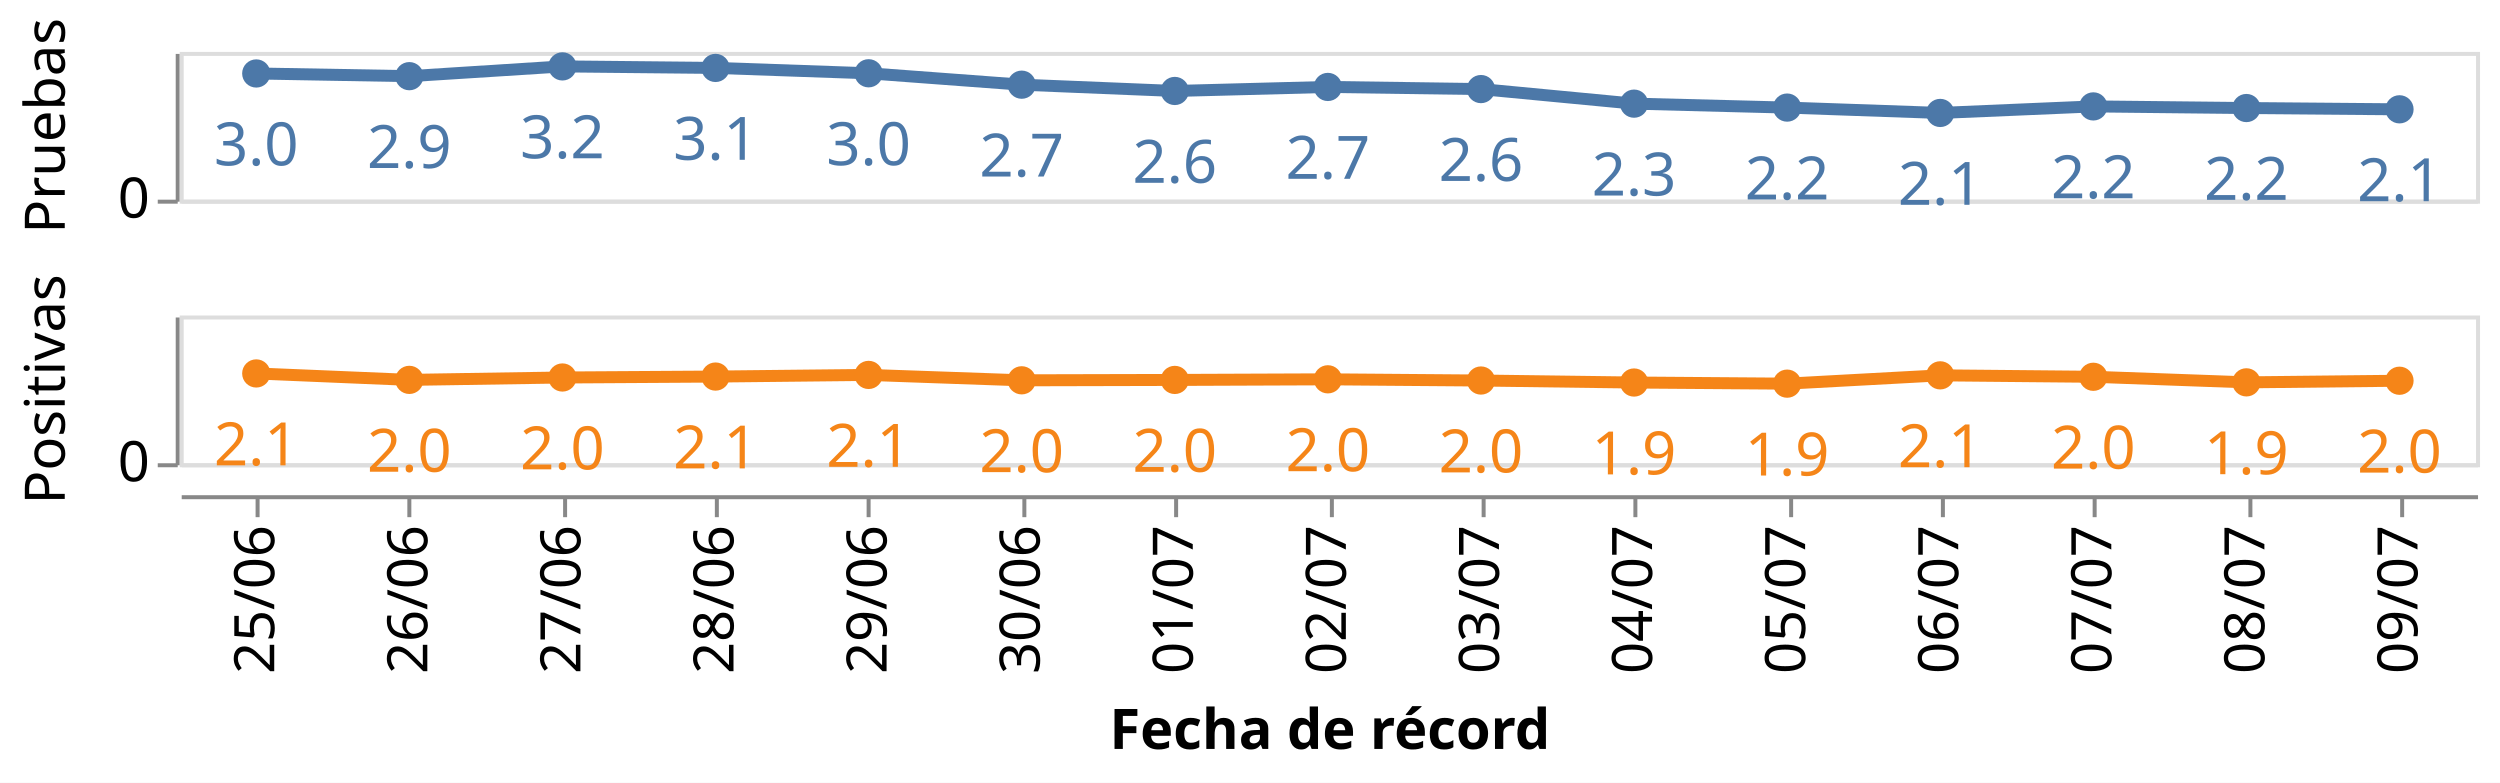
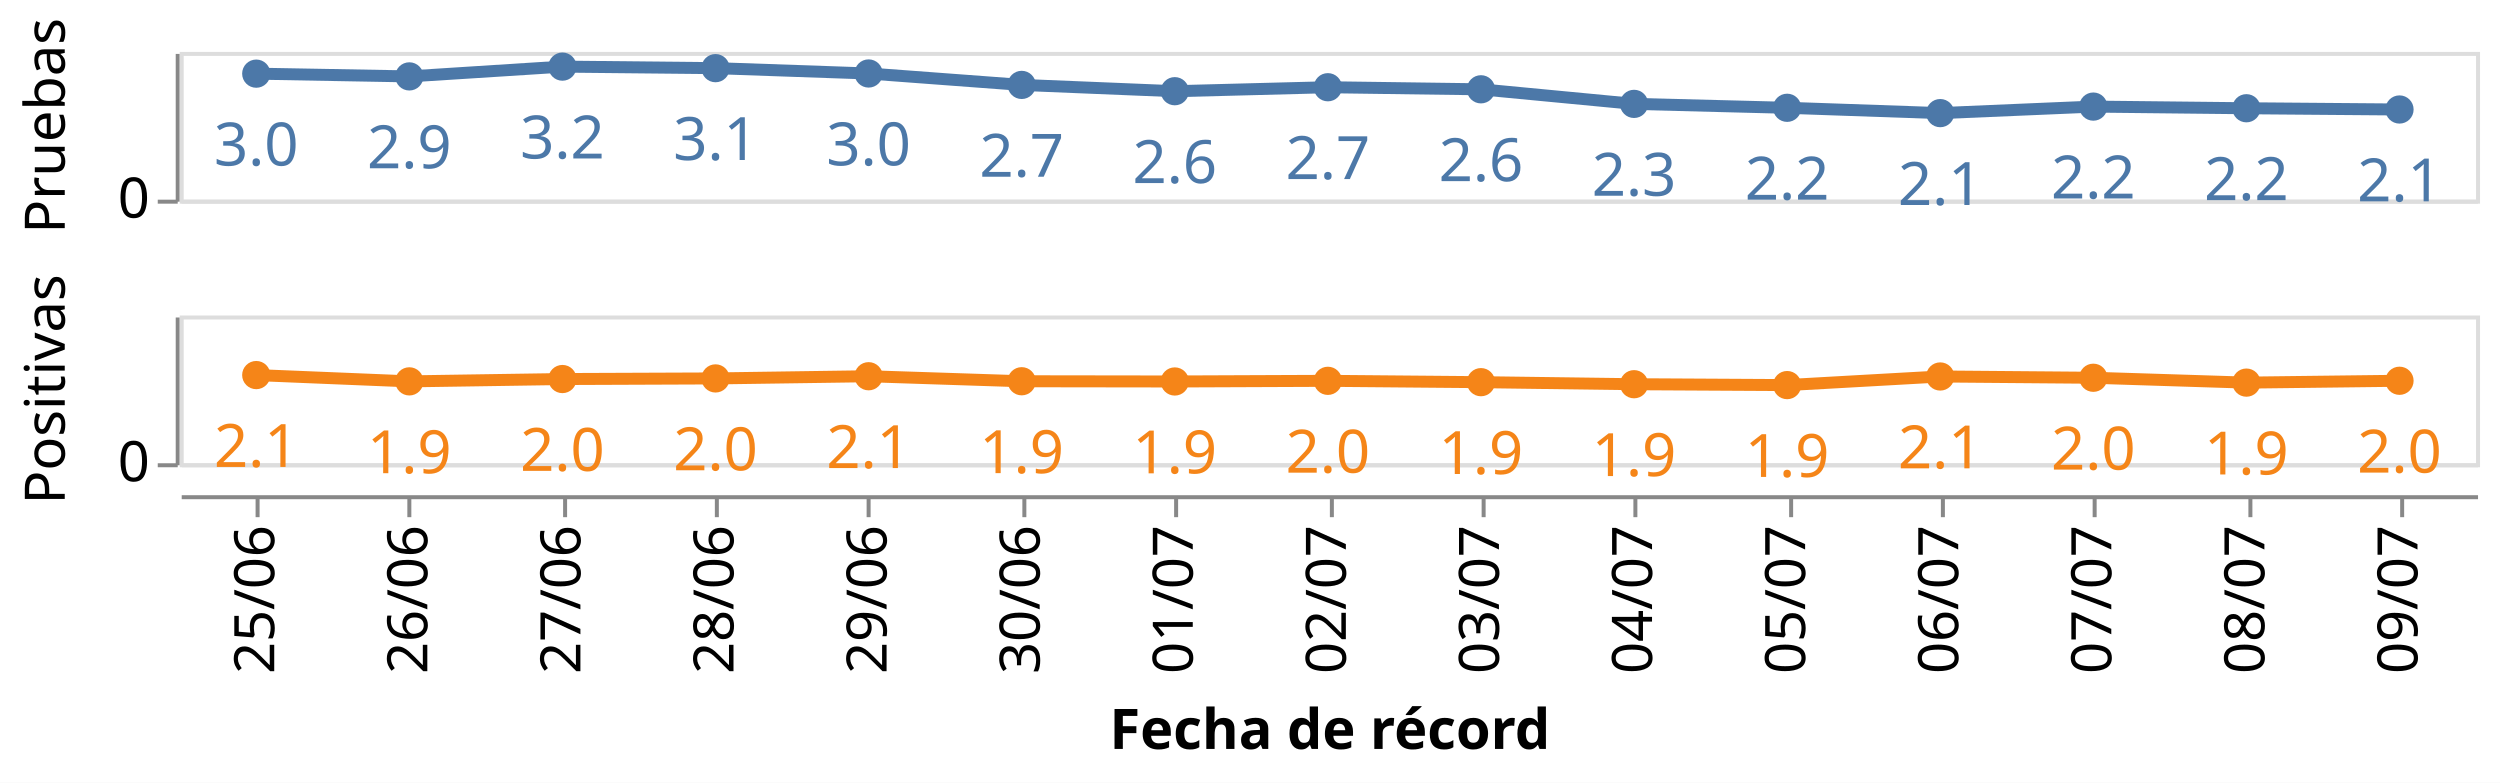
<svg xmlns="http://www.w3.org/2000/svg" class="marks" width="626" height="196" viewBox="0 0 626 196" version="1.1">
  <rect width="626" height="196" style="fill: white;" />
  <g transform="translate(45,13)">
    <g class="mark-group role-frame root">
      <g transform="translate(0,0)">
        <path class="background" d="M0,0h0v0h0Z" style="fill: none;" />
        <g>
          <g class="mark-group role-row-header row_header">
            <g transform="translate(-1,0)">
              <path class="background" d="M0,0h0v37h0Z" style="fill: none;" />
              <g>
                <g class="mark-group role-axis">
                  <g transform="translate(0.5,0.5)">
                    <path class="background" d="M0,0h0v0h0Z" style="pointer-events: none; fill: none;" />
                    <g>
                      <g class="mark-rule role-axis-tick" style="pointer-events: none;">
                        <line transform="translate(0,37)" x2="-5" y2="0" style="fill: none; stroke: #888; stroke-width: 1; opacity: 1;" />
                      </g>
                      <g class="mark-text role-axis-label" style="pointer-events: none;">
                        <text text-anchor="end" transform="translate(-7,41)" style="font-family: sans-serif; font-size: 14px; fill: #000; opacity: 1;">0</text>
                      </g>
                      <g class="mark-rule role-axis-domain" style="pointer-events: none;">
                        <line transform="translate(0,37)" x2="0" y2="-37" style="fill: none; stroke: #888; stroke-width: 1; opacity: 1;" />
                      </g>
                    </g>
                    <path class="foreground" d="" style="pointer-events: none; display: none; fill: none;" />
                  </g>
                </g>
                <g class="mark-group role-title">
                  <g transform="translate(-38.78613,18.5)">
                    <path class="background" d="M0,0h0v0h0Z" style="pointer-events: none; fill: none;" />
                    <g>
                      <g class="mark-text role-title-text" style="pointer-events: none;">
                        <text text-anchor="middle" transform="translate(0,0) rotate(-90) translate(0,11)" style="font-family: sans-serif; font-size: 14px; fill: #000; opacity: 1;">Pruebas</text>
                      </g>
                    </g>
                    <path class="foreground" d="" style="pointer-events: none; display: none; fill: none;" />
                  </g>
                </g>
              </g>
              <path class="foreground" d="" style="display: none; fill: none;" />
            </g>
            <g transform="translate(-1,66)">
              <path class="background" d="M0,0h0v37h0Z" style="fill: none;" />
              <g>
                <g class="mark-group role-axis">
                  <g transform="translate(0.5,0.5)">
                    <path class="background" d="M0,0h0v0h0Z" style="pointer-events: none; fill: none;" />
                    <g>
                      <g class="mark-rule role-axis-tick" style="pointer-events: none;">
                        <line transform="translate(0,37)" x2="-5" y2="0" style="fill: none; stroke: #888; stroke-width: 1; opacity: 1;" />
                      </g>
                      <g class="mark-text role-axis-label" style="pointer-events: none;">
                        <text text-anchor="end" transform="translate(-7,41)" style="font-family: sans-serif; font-size: 14px; fill: #000; opacity: 1;">0</text>
                      </g>
                      <g class="mark-rule role-axis-domain" style="pointer-events: none;">
                        <line transform="translate(0,37)" x2="0" y2="-37" style="fill: none; stroke: #888; stroke-width: 1; opacity: 1;" />
                      </g>
                    </g>
                    <path class="foreground" d="" style="pointer-events: none; display: none; fill: none;" />
                  </g>
                </g>
                <g class="mark-group role-title">
                  <g transform="translate(-38.78613,18.5)">
                    <path class="background" d="M0,0h0v0h0Z" style="pointer-events: none; fill: none;" />
                    <g>
                      <g class="mark-text role-title-text" style="pointer-events: none;">
                        <text text-anchor="middle" transform="translate(0,0) rotate(-90) translate(0,11)" style="font-family: sans-serif; font-size: 14px; fill: #000; opacity: 1;">Positivas</text>
                      </g>
                    </g>
                    <path class="foreground" d="" style="pointer-events: none; display: none; fill: none;" />
                  </g>
                </g>
              </g>
              <path class="foreground" d="" style="display: none; fill: none;" />
            </g>
          </g>
          <g class="mark-group role-column-footer column_footer">
            <g transform="translate(0,111)">
              <path class="background" d="M0,0h575v0h-575Z" style="fill: none;" />
              <g>
                <g class="mark-group role-axis">
                  <g transform="translate(0.5,0.5)">
                    <path class="background" d="M0,0h0v0h0Z" style="pointer-events: none; fill: none;" />
                    <g>
                      <g class="mark-rule role-axis-tick" style="pointer-events: none;">
                        <line transform="translate(19,0)" x2="0" y2="5" style="fill: none; stroke: #888; stroke-width: 1; opacity: 1;" />
                        <line transform="translate(57,0)" x2="0" y2="5" style="fill: none; stroke: #888; stroke-width: 1; opacity: 1;" />
                        <line transform="translate(96,0)" x2="0" y2="5" style="fill: none; stroke: #888; stroke-width: 1; opacity: 1;" />
                        <line transform="translate(134,0)" x2="0" y2="5" style="fill: none; stroke: #888; stroke-width: 1; opacity: 1;" />
                        <line transform="translate(172,0)" x2="0" y2="5" style="fill: none; stroke: #888; stroke-width: 1; opacity: 1;" />
                        <line transform="translate(211,0)" x2="0" y2="5" style="fill: none; stroke: #888; stroke-width: 1; opacity: 1;" />
                        <line transform="translate(249,0)" x2="0" y2="5" style="fill: none; stroke: #888; stroke-width: 1; opacity: 1;" />
                        <line transform="translate(288,0)" x2="0" y2="5" style="fill: none; stroke: #888; stroke-width: 1; opacity: 1;" />
                        <line transform="translate(326,0)" x2="0" y2="5" style="fill: none; stroke: #888; stroke-width: 1; opacity: 1;" />
                        <line transform="translate(364,0)" x2="0" y2="5" style="fill: none; stroke: #888; stroke-width: 1; opacity: 1;" />
                        <line transform="translate(403,0)" x2="0" y2="5" style="fill: none; stroke: #888; stroke-width: 1; opacity: 1;" />
                        <line transform="translate(441,0)" x2="0" y2="5" style="fill: none; stroke: #888; stroke-width: 1; opacity: 1;" />
                        <line transform="translate(479,0)" x2="0" y2="5" style="fill: none; stroke: #888; stroke-width: 1; opacity: 1;" />
                        <line transform="translate(518,0)" x2="0" y2="5" style="fill: none; stroke: #888; stroke-width: 1; opacity: 1;" />
                        <line transform="translate(556,0)" x2="0" y2="5" style="fill: none; stroke: #888; stroke-width: 1; opacity: 1;" />
                      </g>
                      <g class="mark-text role-axis-label" style="pointer-events: none;">
                        <text text-anchor="end" transform="translate(19.16667,7) rotate(270) translate(0,4)" style="font-family: sans-serif; font-size: 14px; fill: #000; opacity: 1;">25/06</text>
                        <text text-anchor="end" transform="translate(57.5,7) rotate(270) translate(0,4)" style="font-family: sans-serif; font-size: 14px; fill: #000; opacity: 1;">26/06</text>
                        <text text-anchor="end" transform="translate(95.83333,7) rotate(270) translate(0,4)" style="font-family: sans-serif; font-size: 14px; fill: #000; opacity: 1;">27/06</text>
                        <text text-anchor="end" transform="translate(134.1667,7) rotate(270) translate(0,4)" style="font-family: sans-serif; font-size: 14px; fill: #000; opacity: 1;">28/06</text>
                        <text text-anchor="end" transform="translate(172.5,7) rotate(270) translate(0,4)" style="font-family: sans-serif; font-size: 14px; fill: #000; opacity: 1;">29/06</text>
                        <text text-anchor="end" transform="translate(210.8333,7) rotate(270) translate(0,4)" style="font-family: sans-serif; font-size: 14px; fill: #000; opacity: 1;">30/06</text>
                        <text text-anchor="end" transform="translate(249.1667,7) rotate(270) translate(0,4)" style="font-family: sans-serif; font-size: 14px; fill: #000; opacity: 1;">01/07</text>
                        <text text-anchor="end" transform="translate(287.5,7) rotate(270) translate(0,4)" style="font-family: sans-serif; font-size: 14px; fill: #000; opacity: 1;">02/07</text>
                        <text text-anchor="end" transform="translate(325.8333,7) rotate(270) translate(0,4)" style="font-family: sans-serif; font-size: 14px; fill: #000; opacity: 1;">03/07</text>
                        <text text-anchor="end" transform="translate(364.1667,7) rotate(270) translate(0,4)" style="font-family: sans-serif; font-size: 14px; fill: #000; opacity: 1;">04/07</text>
                        <text text-anchor="end" transform="translate(402.5,7) rotate(270) translate(0,4)" style="font-family: sans-serif; font-size: 14px; fill: #000; opacity: 1;">05/07</text>
                        <text text-anchor="end" transform="translate(440.8333,7) rotate(270) translate(0,4)" style="font-family: sans-serif; font-size: 14px; fill: #000; opacity: 1;">06/07</text>
                        <text text-anchor="end" transform="translate(479.1667,7) rotate(270) translate(0,4)" style="font-family: sans-serif; font-size: 14px; fill: #000; opacity: 1;">07/07</text>
                        <text text-anchor="end" transform="translate(517.5,7) rotate(270) translate(0,4)" style="font-family: sans-serif; font-size: 14px; fill: #000; opacity: 1;">08/07</text>
                        <text text-anchor="end" transform="translate(555.8333,7) rotate(270) translate(0,4)" style="font-family: sans-serif; font-size: 14px; fill: #000; opacity: 1;">09/07</text>
                      </g>
                      <g class="mark-rule role-axis-domain" style="pointer-events: none;">
                        <line transform="translate(0,0)" x2="575" y2="0" style="fill: none; stroke: #888; stroke-width: 1; opacity: 1;" />
                      </g>
                      <g class="mark-text role-axis-title" style="pointer-events: none;">
                        <text text-anchor="middle" transform="translate(287.5,63.03418)" style="font-family: sans-serif; font-size: 14px; font-weight: bold; fill: #000; opacity: 1;">Fecha de récord</text>
                      </g>
                    </g>
                    <path class="foreground" d="" style="pointer-events: none; display: none; fill: none;" />
                  </g>
                </g>
              </g>
              <path class="foreground" d="" style="display: none; fill: none;" />
            </g>
          </g>
          <g class="mark-group role-scope cell">
            <g transform="translate(0,0)">
              <path class="background" d="M0.5,0.5h575v37h-575Z" style="fill: none; stroke: #ddd;" />
              <g>
                <g class="mark-group role-axis">
                  <g transform="translate(0.5,0.5)">
                    <path class="background" d="M0,0h0v0h0Z" style="pointer-events: none; fill: none;" />
                    <g>
                      <g class="mark-rule role-axis-grid" style="pointer-events: none;">
                        <line transform="translate(0,37)" x2="575" y2="0" style="fill: none; stroke: #ddd; stroke-width: 1; opacity: 1;" />
                      </g>
                    </g>
                    <path class="foreground" d="" style="pointer-events: none; display: none; fill: none;" />
                  </g>
                </g>
                <g class="mark-group role-scope child_layer_0_layer_0_pathgroup">
                  <g transform="translate(0,0)">
                    <path class="background" d="M0,0h575v37h-575Z" style="fill: none;" />
                    <g>
                      <g class="mark-line role-mark child_layer_0_layer_0_marks">
-                         <path d="M19.167,5.397L57.5,6.072L95.833,3.627L134.167,4.009L172.5,5.35L210.833,8.206L249.167,9.777L287.5,8.771L325.833,9.304L364.167,12.954L402.5,13.94L440.833,15.281L479.167,13.645L517.5,14.052L555.833,14.373" style="fill: none; stroke: #4c78a8; stroke-width: 3;" />
+                         <path d="M19.167,5.443L57.5,6.131L95.833,3.681L134.167,4.066L172.5,5.401L210.833,8.262L249.167,9.837L287.5,8.843L325.833,9.362L364.167,13.014L402.5,13.993L440.833,15.324L479.167,13.692L517.5,14.106L555.833,14.417" style="fill: none; stroke: #4c78a8; stroke-width: 3;" />
                      </g>
                    </g>
                    <path class="foreground" d="" style="display: none; fill: none;" />
                  </g>
                </g>
                <g class="mark-symbol role-mark child_layer_0_layer_1_marks">
-                   <path transform="translate(555.8333,14.37291)" d="M3.536,0A3.536,3.536,0,1,1,-3.536,0A3.536,3.536,0,1,1,3.536,0" style="fill: #4c78a8; stroke-width: 2; opacity: 1;" />
-                   <path transform="translate(517.5,14.05207)" d="M3.536,0A3.536,3.536,0,1,1,-3.536,0A3.536,3.536,0,1,1,3.536,0" style="fill: #4c78a8; stroke-width: 2; opacity: 1;" />
-                   <path transform="translate(479.1667,13.64534)" d="M3.536,0A3.536,3.536,0,1,1,-3.536,0A3.536,3.536,0,1,1,3.536,0" style="fill: #4c78a8; stroke-width: 2; opacity: 1;" />
-                   <path transform="translate(440.8333,15.28145)" d="M3.536,0A3.536,3.536,0,1,1,-3.536,0A3.536,3.536,0,1,1,3.536,0" style="fill: #4c78a8; stroke-width: 2; opacity: 1;" />
-                   <path transform="translate(402.5,13.9395)" d="M3.536,0A3.536,3.536,0,1,1,-3.536,0A3.536,3.536,0,1,1,3.536,0" style="fill: #4c78a8; stroke-width: 2; opacity: 1;" />
-                   <path transform="translate(364.1667,12.95425)" d="M3.536,0A3.536,3.536,0,1,1,-3.536,0A3.536,3.536,0,1,1,3.536,0" style="fill: #4c78a8; stroke-width: 2; opacity: 1;" />
-                   <path transform="translate(325.8333,9.303828)" d="M3.536,0A3.536,3.536,0,1,1,-3.536,0A3.536,3.536,0,1,1,3.536,0" style="fill: #4c78a8; stroke-width: 2; opacity: 1;" />
-                   <path transform="translate(287.5,8.770682)" d="M3.536,0A3.536,3.536,0,1,1,-3.536,0A3.536,3.536,0,1,1,3.536,0" style="fill: #4c78a8; stroke-width: 2; opacity: 1;" />
-                   <path transform="translate(249.1667,9.777052)" d="M3.536,0A3.536,3.536,0,1,1,-3.536,0A3.536,3.536,0,1,1,3.536,0" style="fill: #4c78a8; stroke-width: 2; opacity: 1;" />
-                   <path transform="translate(210.8333,8.205534)" d="M3.536,0A3.536,3.536,0,1,1,-3.536,0A3.536,3.536,0,1,1,3.536,0" style="fill: #4c78a8; stroke-width: 2; opacity: 1;" />
-                   <path transform="translate(172.5,5.349716)" d="M3.536,0A3.536,3.536,0,1,1,-3.536,0A3.536,3.536,0,1,1,3.536,0" style="fill: #4c78a8; stroke-width: 2; opacity: 1;" />
-                   <path transform="translate(134.1667,4.009149)" d="M3.536,0A3.536,3.536,0,1,1,-3.536,0A3.536,3.536,0,1,1,3.536,0" style="fill: #4c78a8; stroke-width: 2; opacity: 1;" />
-                   <path transform="translate(95.83333,3.626572)" d="M3.536,0A3.536,3.536,0,1,1,-3.536,0A3.536,3.536,0,1,1,3.536,0" style="fill: #4c78a8; stroke-width: 2; opacity: 1;" />
-                   <path transform="translate(57.5,6.072224)" d="M3.536,0A3.536,3.536,0,1,1,-3.536,0A3.536,3.536,0,1,1,3.536,0" style="fill: #4c78a8; stroke-width: 2; opacity: 1;" />
-                   <path transform="translate(19.16667,5.397192)" d="M3.536,0A3.536,3.536,0,1,1,-3.536,0A3.536,3.536,0,1,1,3.536,0" style="fill: #4c78a8; stroke-width: 2; opacity: 1;" />
+                   <path transform="translate(555.8333,14.4166)" d="M3.536,0A3.536,3.536,0,1,1,-3.536,0A3.536,3.536,0,1,1,3.536,0" style="fill: #4c78a8; stroke-width: 2; opacity: 1;" />
+                   <path transform="translate(517.5,14.10553)" d="M3.536,0A3.536,3.536,0,1,1,-3.536,0A3.536,3.536,0,1,1,3.536,0" style="fill: #4c78a8; stroke-width: 2; opacity: 1;" />
+                   <path transform="translate(479.1667,13.69164)" d="M3.536,0A3.536,3.536,0,1,1,-3.536,0A3.536,3.536,0,1,1,3.536,0" style="fill: #4c78a8; stroke-width: 2; opacity: 1;" />
+                   <path transform="translate(440.8333,15.32419)" d="M3.536,0A3.536,3.536,0,1,1,-3.536,0A3.536,3.536,0,1,1,3.536,0" style="fill: #4c78a8; stroke-width: 2; opacity: 1;" />
+                   <path transform="translate(402.5,13.99259)" d="M3.536,0A3.536,3.536,0,1,1,-3.536,0A3.536,3.536,0,1,1,3.536,0" style="fill: #4c78a8; stroke-width: 2; opacity: 1;" />
+                   <path transform="translate(364.1667,13.01376)" d="M3.536,0A3.536,3.536,0,1,1,-3.536,0A3.536,3.536,0,1,1,3.536,0" style="fill: #4c78a8; stroke-width: 2; opacity: 1;" />
+                   <path transform="translate(325.8333,9.36212)" d="M3.536,0A3.536,3.536,0,1,1,-3.536,0A3.536,3.536,0,1,1,3.536,0" style="fill: #4c78a8; stroke-width: 2; opacity: 1;" />
+                   <path transform="translate(287.5,8.842988)" d="M3.536,0A3.536,3.536,0,1,1,-3.536,0A3.536,3.536,0,1,1,3.536,0" style="fill: #4c78a8; stroke-width: 2; opacity: 1;" />
+                   <path transform="translate(249.1667,9.836907)" d="M3.536,0A3.536,3.536,0,1,1,-3.536,0A3.536,3.536,0,1,1,3.536,0" style="fill: #4c78a8; stroke-width: 2; opacity: 1;" />
+                   <path transform="translate(210.8333,8.262241)" d="M3.536,0A3.536,3.536,0,1,1,-3.536,0A3.536,3.536,0,1,1,3.536,0" style="fill: #4c78a8; stroke-width: 2; opacity: 1;" />
+                   <path transform="translate(172.5,5.400763)" d="M3.536,0A3.536,3.536,0,1,1,-3.536,0A3.536,3.536,0,1,1,3.536,0" style="fill: #4c78a8; stroke-width: 2; opacity: 1;" />
+                   <path transform="translate(134.1667,4.065585)" d="M3.536,0A3.536,3.536,0,1,1,-3.536,0A3.536,3.536,0,1,1,3.536,0" style="fill: #4c78a8; stroke-width: 2; opacity: 1;" />
+                   <path transform="translate(95.83333,3.681412)" d="M3.536,0A3.536,3.536,0,1,1,-3.536,0A3.536,3.536,0,1,1,3.536,0" style="fill: #4c78a8; stroke-width: 2; opacity: 1;" />
+                   <path transform="translate(57.5,6.130506)" d="M3.536,0A3.536,3.536,0,1,1,-3.536,0A3.536,3.536,0,1,1,3.536,0" style="fill: #4c78a8; stroke-width: 2; opacity: 1;" />
+                   <path transform="translate(19.16667,5.443108)" d="M3.536,0A3.536,3.536,0,1,1,-3.536,0A3.536,3.536,0,1,1,3.536,0" style="fill: #4c78a8; stroke-width: 2; opacity: 1;" />
                </g>
                <g class="mark-text role-mark child_layer_1_marks">
-                   <text text-anchor="middle" transform="translate(555.8333,37.37291)" style="font-family: sans-serif; font-size: 15px; fill: #4c78a8;">2.1</text>
-                   <text text-anchor="middle" transform="translate(517.5,37.05207)" style="font-family: sans-serif; font-size: 15px; fill: #4c78a8;">2.2</text>
-                   <text text-anchor="middle" transform="translate(479.1667,36.64534)" style="font-family: sans-serif; font-size: 15px; fill: #4c78a8;">2.2</text>
-                   <text text-anchor="middle" transform="translate(440.8333,38.28145)" style="font-family: sans-serif; font-size: 15px; fill: #4c78a8;">2.1</text>
-                   <text text-anchor="middle" transform="translate(402.5,36.9395)" style="font-family: sans-serif; font-size: 15px; fill: #4c78a8;">2.2</text>
-                   <text text-anchor="middle" transform="translate(364.1667,35.95425)" style="font-family: sans-serif; font-size: 15px; fill: #4c78a8;">2.3</text>
-                   <text text-anchor="middle" transform="translate(325.8333,32.30383)" style="font-family: sans-serif; font-size: 15px; fill: #4c78a8;">2.6</text>
-                   <text text-anchor="middle" transform="translate(287.5,31.77068)" style="font-family: sans-serif; font-size: 15px; fill: #4c78a8;">2.7</text>
-                   <text text-anchor="middle" transform="translate(249.1667,32.77705)" style="font-family: sans-serif; font-size: 15px; fill: #4c78a8;">2.6</text>
-                   <text text-anchor="middle" transform="translate(210.8333,31.20553)" style="font-family: sans-serif; font-size: 15px; fill: #4c78a8;">2.7</text>
-                   <text text-anchor="middle" transform="translate(172.5,28.34972)" style="font-family: sans-serif; font-size: 15px; fill: #4c78a8;">3.0</text>
-                   <text text-anchor="middle" transform="translate(134.1667,27.00915)" style="font-family: sans-serif; font-size: 15px; fill: #4c78a8;">3.1</text>
-                   <text text-anchor="middle" transform="translate(95.83333,26.62657)" style="font-family: sans-serif; font-size: 15px; fill: #4c78a8;">3.2</text>
-                   <text text-anchor="middle" transform="translate(57.5,29.07222)" style="font-family: sans-serif; font-size: 15px; fill: #4c78a8;">2.9</text>
-                   <text text-anchor="middle" transform="translate(19.16667,28.39719)" style="font-family: sans-serif; font-size: 15px; fill: #4c78a8;">3.0</text>
+                   <text text-anchor="middle" transform="translate(555.8333,37.4166)" style="font-family: sans-serif; font-size: 15px; fill: #4c78a8;">2.1</text>
+                   <text text-anchor="middle" transform="translate(517.5,37.10553)" style="font-family: sans-serif; font-size: 15px; fill: #4c78a8;">2.2</text>
+                   <text text-anchor="middle" transform="translate(479.1667,36.69164)" style="font-family: sans-serif; font-size: 15px; fill: #4c78a8;">2.2</text>
+                   <text text-anchor="middle" transform="translate(440.8333,38.32419)" style="font-family: sans-serif; font-size: 15px; fill: #4c78a8;">2.1</text>
+                   <text text-anchor="middle" transform="translate(402.5,36.99259)" style="font-family: sans-serif; font-size: 15px; fill: #4c78a8;">2.2</text>
+                   <text text-anchor="middle" transform="translate(364.1667,36.01376)" style="font-family: sans-serif; font-size: 15px; fill: #4c78a8;">2.3</text>
+                   <text text-anchor="middle" transform="translate(325.8333,32.36212)" style="font-family: sans-serif; font-size: 15px; fill: #4c78a8;">2.6</text>
+                   <text text-anchor="middle" transform="translate(287.5,31.84299)" style="font-family: sans-serif; font-size: 15px; fill: #4c78a8;">2.7</text>
+                   <text text-anchor="middle" transform="translate(249.1667,32.83691)" style="font-family: sans-serif; font-size: 15px; fill: #4c78a8;">2.6</text>
+                   <text text-anchor="middle" transform="translate(210.8333,31.26224)" style="font-family: sans-serif; font-size: 15px; fill: #4c78a8;">2.7</text>
+                   <text text-anchor="middle" transform="translate(172.5,28.40076)" style="font-family: sans-serif; font-size: 15px; fill: #4c78a8;">3.0</text>
+                   <text text-anchor="middle" transform="translate(134.1667,27.06558)" style="font-family: sans-serif; font-size: 15px; fill: #4c78a8;">3.1</text>
+                   <text text-anchor="middle" transform="translate(95.83333,26.68141)" style="font-family: sans-serif; font-size: 15px; fill: #4c78a8;">3.2</text>
+                   <text text-anchor="middle" transform="translate(57.5,29.13051)" style="font-family: sans-serif; font-size: 15px; fill: #4c78a8;">2.9</text>
+                   <text text-anchor="middle" transform="translate(19.16667,28.44311)" style="font-family: sans-serif; font-size: 15px; fill: #4c78a8;">3.0</text>
                </g>
              </g>
              <path class="foreground" d="" style="display: none; fill: none;" />
            </g>
            <g transform="translate(0,66)">
              <path class="background" d="M0.5,0.5h575v37h-575Z" style="fill: none; stroke: #ddd;" />
              <g>
                <g class="mark-group role-axis">
                  <g transform="translate(0.5,0.5)">
                    <path class="background" d="M0,0h0v0h0Z" style="pointer-events: none; fill: none;" />
                    <g>
                      <g class="mark-rule role-axis-grid" style="pointer-events: none;">
                        <line transform="translate(0,37)" x2="575" y2="0" style="fill: none; stroke: #ddd; stroke-width: 1; opacity: 1;" />
                      </g>
                    </g>
                    <path class="foreground" d="" style="pointer-events: none; display: none; fill: none;" />
                  </g>
                </g>
                <g class="mark-group role-scope child_layer_0_layer_0_pathgroup">
                  <g transform="translate(0,0)">
                    <path class="background" d="M0,0h575v37h-575Z" style="fill: none;" />
                    <g>
                      <g class="mark-line role-mark child_layer_0_layer_0_marks">
-                         <path d="M19.167,14.512L57.5,16.121L95.833,15.525L134.167,15.29L172.5,14.88L210.833,16.23L249.167,16.134L287.5,15.981L325.833,16.283L364.167,16.784L402.5,17.068L440.833,14.986L479.167,15.346L517.5,16.741L555.833,16.338" style="fill: none; stroke: #f58518; stroke-width: 3;" />
+                         <path d="M19.167,14.919L57.5,16.494L95.833,15.911L134.167,15.758L172.5,15.21L210.833,16.465L249.167,16.522L287.5,16.359L325.833,16.696L364.167,17.208L402.5,17.426L440.833,15.271L479.167,15.592L517.5,16.808L555.833,16.345" style="fill: none; stroke: #f58518; stroke-width: 3;" />
                      </g>
                    </g>
                    <path class="foreground" d="" style="display: none; fill: none;" />
                  </g>
                </g>
                <g class="mark-symbol role-mark child_layer_0_layer_1_marks">
-                   <path transform="translate(555.8333,16.33766)" d="M3.536,0A3.536,3.536,0,1,1,-3.536,0A3.536,3.536,0,1,1,3.536,0" style="fill: #f58518; stroke-width: 2; opacity: 1;" />
-                   <path transform="translate(517.5,16.7413)" d="M3.536,0A3.536,3.536,0,1,1,-3.536,0A3.536,3.536,0,1,1,3.536,0" style="fill: #f58518; stroke-width: 2; opacity: 1;" />
-                   <path transform="translate(479.1667,15.34562)" d="M3.536,0A3.536,3.536,0,1,1,-3.536,0A3.536,3.536,0,1,1,3.536,0" style="fill: #f58518; stroke-width: 2; opacity: 1;" />
-                   <path transform="translate(440.8333,14.986)" d="M3.536,0A3.536,3.536,0,1,1,-3.536,0A3.536,3.536,0,1,1,3.536,0" style="fill: #f58518; stroke-width: 2; opacity: 1;" />
-                   <path transform="translate(402.5,17.06761)" d="M3.536,0A3.536,3.536,0,1,1,-3.536,0A3.536,3.536,0,1,1,3.536,0" style="fill: #f58518; stroke-width: 2; opacity: 1;" />
-                   <path transform="translate(364.1667,16.78351)" d="M3.536,0A3.536,3.536,0,1,1,-3.536,0A3.536,3.536,0,1,1,3.536,0" style="fill: #f58518; stroke-width: 2; opacity: 1;" />
-                   <path transform="translate(325.8333,16.2832)" d="M3.536,0A3.536,3.536,0,1,1,-3.536,0A3.536,3.536,0,1,1,3.536,0" style="fill: #f58518; stroke-width: 2; opacity: 1;" />
-                   <path transform="translate(287.5,15.98079)" d="M3.536,0A3.536,3.536,0,1,1,-3.536,0A3.536,3.536,0,1,1,3.536,0" style="fill: #f58518; stroke-width: 2; opacity: 1;" />
-                   <path transform="translate(249.1667,16.13352)" d="M3.536,0A3.536,3.536,0,1,1,-3.536,0A3.536,3.536,0,1,1,3.536,0" style="fill: #f58518; stroke-width: 2; opacity: 1;" />
-                   <path transform="translate(210.8333,16.23025)" d="M3.536,0A3.536,3.536,0,1,1,-3.536,0A3.536,3.536,0,1,1,3.536,0" style="fill: #f58518; stroke-width: 2; opacity: 1;" />
-                   <path transform="translate(172.5,14.87995)" d="M3.536,0A3.536,3.536,0,1,1,-3.536,0A3.536,3.536,0,1,1,3.536,0" style="fill: #f58518; stroke-width: 2; opacity: 1;" />
-                   <path transform="translate(134.1667,15.2899)" d="M3.536,0A3.536,3.536,0,1,1,-3.536,0A3.536,3.536,0,1,1,3.536,0" style="fill: #f58518; stroke-width: 2; opacity: 1;" />
-                   <path transform="translate(95.83333,15.52506)" d="M3.536,0A3.536,3.536,0,1,1,-3.536,0A3.536,3.536,0,1,1,3.536,0" style="fill: #f58518; stroke-width: 2; opacity: 1;" />
-                   <path transform="translate(57.5,16.12143)" d="M3.536,0A3.536,3.536,0,1,1,-3.536,0A3.536,3.536,0,1,1,3.536,0" style="fill: #f58518; stroke-width: 2; opacity: 1;" />
-                   <path transform="translate(19.16667,14.51169)" d="M3.536,0A3.536,3.536,0,1,1,-3.536,0A3.536,3.536,0,1,1,3.536,0" style="fill: #f58518; stroke-width: 2; opacity: 1;" />
+                   <path transform="translate(555.8333,16.34505)" d="M3.536,0A3.536,3.536,0,1,1,-3.536,0A3.536,3.536,0,1,1,3.536,0" style="fill: #f58518; stroke-width: 2; opacity: 1;" />
+                   <path transform="translate(517.5,16.80801)" d="M3.536,0A3.536,3.536,0,1,1,-3.536,0A3.536,3.536,0,1,1,3.536,0" style="fill: #f58518; stroke-width: 2; opacity: 1;" />
+                   <path transform="translate(479.1667,15.59184)" d="M3.536,0A3.536,3.536,0,1,1,-3.536,0A3.536,3.536,0,1,1,3.536,0" style="fill: #f58518; stroke-width: 2; opacity: 1;" />
+                   <path transform="translate(440.8333,15.27109)" d="M3.536,0A3.536,3.536,0,1,1,-3.536,0A3.536,3.536,0,1,1,3.536,0" style="fill: #f58518; stroke-width: 2; opacity: 1;" />
+                   <path transform="translate(402.5,17.42614)" d="M3.536,0A3.536,3.536,0,1,1,-3.536,0A3.536,3.536,0,1,1,3.536,0" style="fill: #f58518; stroke-width: 2; opacity: 1;" />
+                   <path transform="translate(364.1667,17.20779)" d="M3.536,0A3.536,3.536,0,1,1,-3.536,0A3.536,3.536,0,1,1,3.536,0" style="fill: #f58518; stroke-width: 2; opacity: 1;" />
+                   <path transform="translate(325.8333,16.69574)" d="M3.536,0A3.536,3.536,0,1,1,-3.536,0A3.536,3.536,0,1,1,3.536,0" style="fill: #f58518; stroke-width: 2; opacity: 1;" />
+                   <path transform="translate(287.5,16.35914)" d="M3.536,0A3.536,3.536,0,1,1,-3.536,0A3.536,3.536,0,1,1,3.536,0" style="fill: #f58518; stroke-width: 2; opacity: 1;" />
+                   <path transform="translate(249.1667,16.52201)" d="M3.536,0A3.536,3.536,0,1,1,-3.536,0A3.536,3.536,0,1,1,3.536,0" style="fill: #f58518; stroke-width: 2; opacity: 1;" />
+                   <path transform="translate(210.8333,16.4647)" d="M3.536,0A3.536,3.536,0,1,1,-3.536,0A3.536,3.536,0,1,1,3.536,0" style="fill: #f58518; stroke-width: 2; opacity: 1;" />
+                   <path transform="translate(172.5,15.20991)" d="M3.536,0A3.536,3.536,0,1,1,-3.536,0A3.536,3.536,0,1,1,3.536,0" style="fill: #f58518; stroke-width: 2; opacity: 1;" />
+                   <path transform="translate(134.1667,15.75788)" d="M3.536,0A3.536,3.536,0,1,1,-3.536,0A3.536,3.536,0,1,1,3.536,0" style="fill: #f58518; stroke-width: 2; opacity: 1;" />
+                   <path transform="translate(95.83333,15.91053)" d="M3.536,0A3.536,3.536,0,1,1,-3.536,0A3.536,3.536,0,1,1,3.536,0" style="fill: #f58518; stroke-width: 2; opacity: 1;" />
+                   <path transform="translate(57.5,16.49398)" d="M3.536,0A3.536,3.536,0,1,1,-3.536,0A3.536,3.536,0,1,1,3.536,0" style="fill: #f58518; stroke-width: 2; opacity: 1;" />
+                   <path transform="translate(19.16667,14.91885)" d="M3.536,0A3.536,3.536,0,1,1,-3.536,0A3.536,3.536,0,1,1,3.536,0" style="fill: #f58518; stroke-width: 2; opacity: 1;" />
                </g>
                <g class="mark-text role-mark child_layer_1_marks">
-                   <text text-anchor="middle" transform="translate(555.8333,39.33766)" style="font-family: sans-serif; font-size: 15px; fill: #f58518;">2.0</text>
-                   <text text-anchor="middle" transform="translate(517.5,39.7413)" style="font-family: sans-serif; font-size: 15px; fill: #f58518;">1.9</text>
-                   <text text-anchor="middle" transform="translate(479.1667,38.34562)" style="font-family: sans-serif; font-size: 15px; fill: #f58518;">2.0</text>
-                   <text text-anchor="middle" transform="translate(440.8333,37.986)" style="font-family: sans-serif; font-size: 15px; fill: #f58518;">2.1</text>
-                   <text text-anchor="middle" transform="translate(402.5,40.06761)" style="font-family: sans-serif; font-size: 15px; fill: #f58518;">1.9</text>
-                   <text text-anchor="middle" transform="translate(364.1667,39.78351)" style="font-family: sans-serif; font-size: 15px; fill: #f58518;">1.9</text>
-                   <text text-anchor="middle" transform="translate(325.8333,39.2832)" style="font-family: sans-serif; font-size: 15px; fill: #f58518;">2.0</text>
-                   <text text-anchor="middle" transform="translate(287.5,38.98079)" style="font-family: sans-serif; font-size: 15px; fill: #f58518;">2.0</text>
-                   <text text-anchor="middle" transform="translate(249.1667,39.13352)" style="font-family: sans-serif; font-size: 15px; fill: #f58518;">2.0</text>
-                   <text text-anchor="middle" transform="translate(210.8333,39.23025)" style="font-family: sans-serif; font-size: 15px; fill: #f58518;">2.0</text>
-                   <text text-anchor="middle" transform="translate(172.5,37.87995)" style="font-family: sans-serif; font-size: 15px; fill: #f58518;">2.1</text>
-                   <text text-anchor="middle" transform="translate(134.1667,38.2899)" style="font-family: sans-serif; font-size: 15px; fill: #f58518;">2.1</text>
-                   <text text-anchor="middle" transform="translate(95.83333,38.52506)" style="font-family: sans-serif; font-size: 15px; fill: #f58518;">2.0</text>
-                   <text text-anchor="middle" transform="translate(57.5,39.12143)" style="font-family: sans-serif; font-size: 15px; fill: #f58518;">2.0</text>
-                   <text text-anchor="middle" transform="translate(19.16667,37.51169)" style="font-family: sans-serif; font-size: 15px; fill: #f58518;">2.1</text>
+                   <text text-anchor="middle" transform="translate(555.8333,39.34505)" style="font-family: sans-serif; font-size: 15px; fill: #f58518;">2.0</text>
+                   <text text-anchor="middle" transform="translate(517.5,39.80801)" style="font-family: sans-serif; font-size: 15px; fill: #f58518;">1.9</text>
+                   <text text-anchor="middle" transform="translate(479.1667,38.59184)" style="font-family: sans-serif; font-size: 15px; fill: #f58518;">2.0</text>
+                   <text text-anchor="middle" transform="translate(440.8333,38.27109)" style="font-family: sans-serif; font-size: 15px; fill: #f58518;">2.1</text>
+                   <text text-anchor="middle" transform="translate(402.5,40.42614)" style="font-family: sans-serif; font-size: 15px; fill: #f58518;">1.9</text>
+                   <text text-anchor="middle" transform="translate(364.1667,40.20779)" style="font-family: sans-serif; font-size: 15px; fill: #f58518;">1.9</text>
+                   <text text-anchor="middle" transform="translate(325.8333,39.69574)" style="font-family: sans-serif; font-size: 15px; fill: #f58518;">1.9</text>
+                   <text text-anchor="middle" transform="translate(287.5,39.35914)" style="font-family: sans-serif; font-size: 15px; fill: #f58518;">2.0</text>
+                   <text text-anchor="middle" transform="translate(249.1667,39.52201)" style="font-family: sans-serif; font-size: 15px; fill: #f58518;">1.9</text>
+                   <text text-anchor="middle" transform="translate(210.8333,39.4647)" style="font-family: sans-serif; font-size: 15px; fill: #f58518;">1.9</text>
+                   <text text-anchor="middle" transform="translate(172.5,38.20991)" style="font-family: sans-serif; font-size: 15px; fill: #f58518;">2.1</text>
+                   <text text-anchor="middle" transform="translate(134.1667,38.75788)" style="font-family: sans-serif; font-size: 15px; fill: #f58518;">2.0</text>
+                   <text text-anchor="middle" transform="translate(95.83333,38.91053)" style="font-family: sans-serif; font-size: 15px; fill: #f58518;">2.0</text>
+                   <text text-anchor="middle" transform="translate(57.5,39.49398)" style="font-family: sans-serif; font-size: 15px; fill: #f58518;">1.9</text>
+                   <text text-anchor="middle" transform="translate(19.16667,37.91885)" style="font-family: sans-serif; font-size: 15px; fill: #f58518;">2.1</text>
                </g>
              </g>
              <path class="foreground" d="" style="display: none; fill: none;" />
            </g>
          </g>
        </g>
        <path class="foreground" d="" style="display: none; fill: none;" />
      </g>
    </g>
  </g>
</svg>
